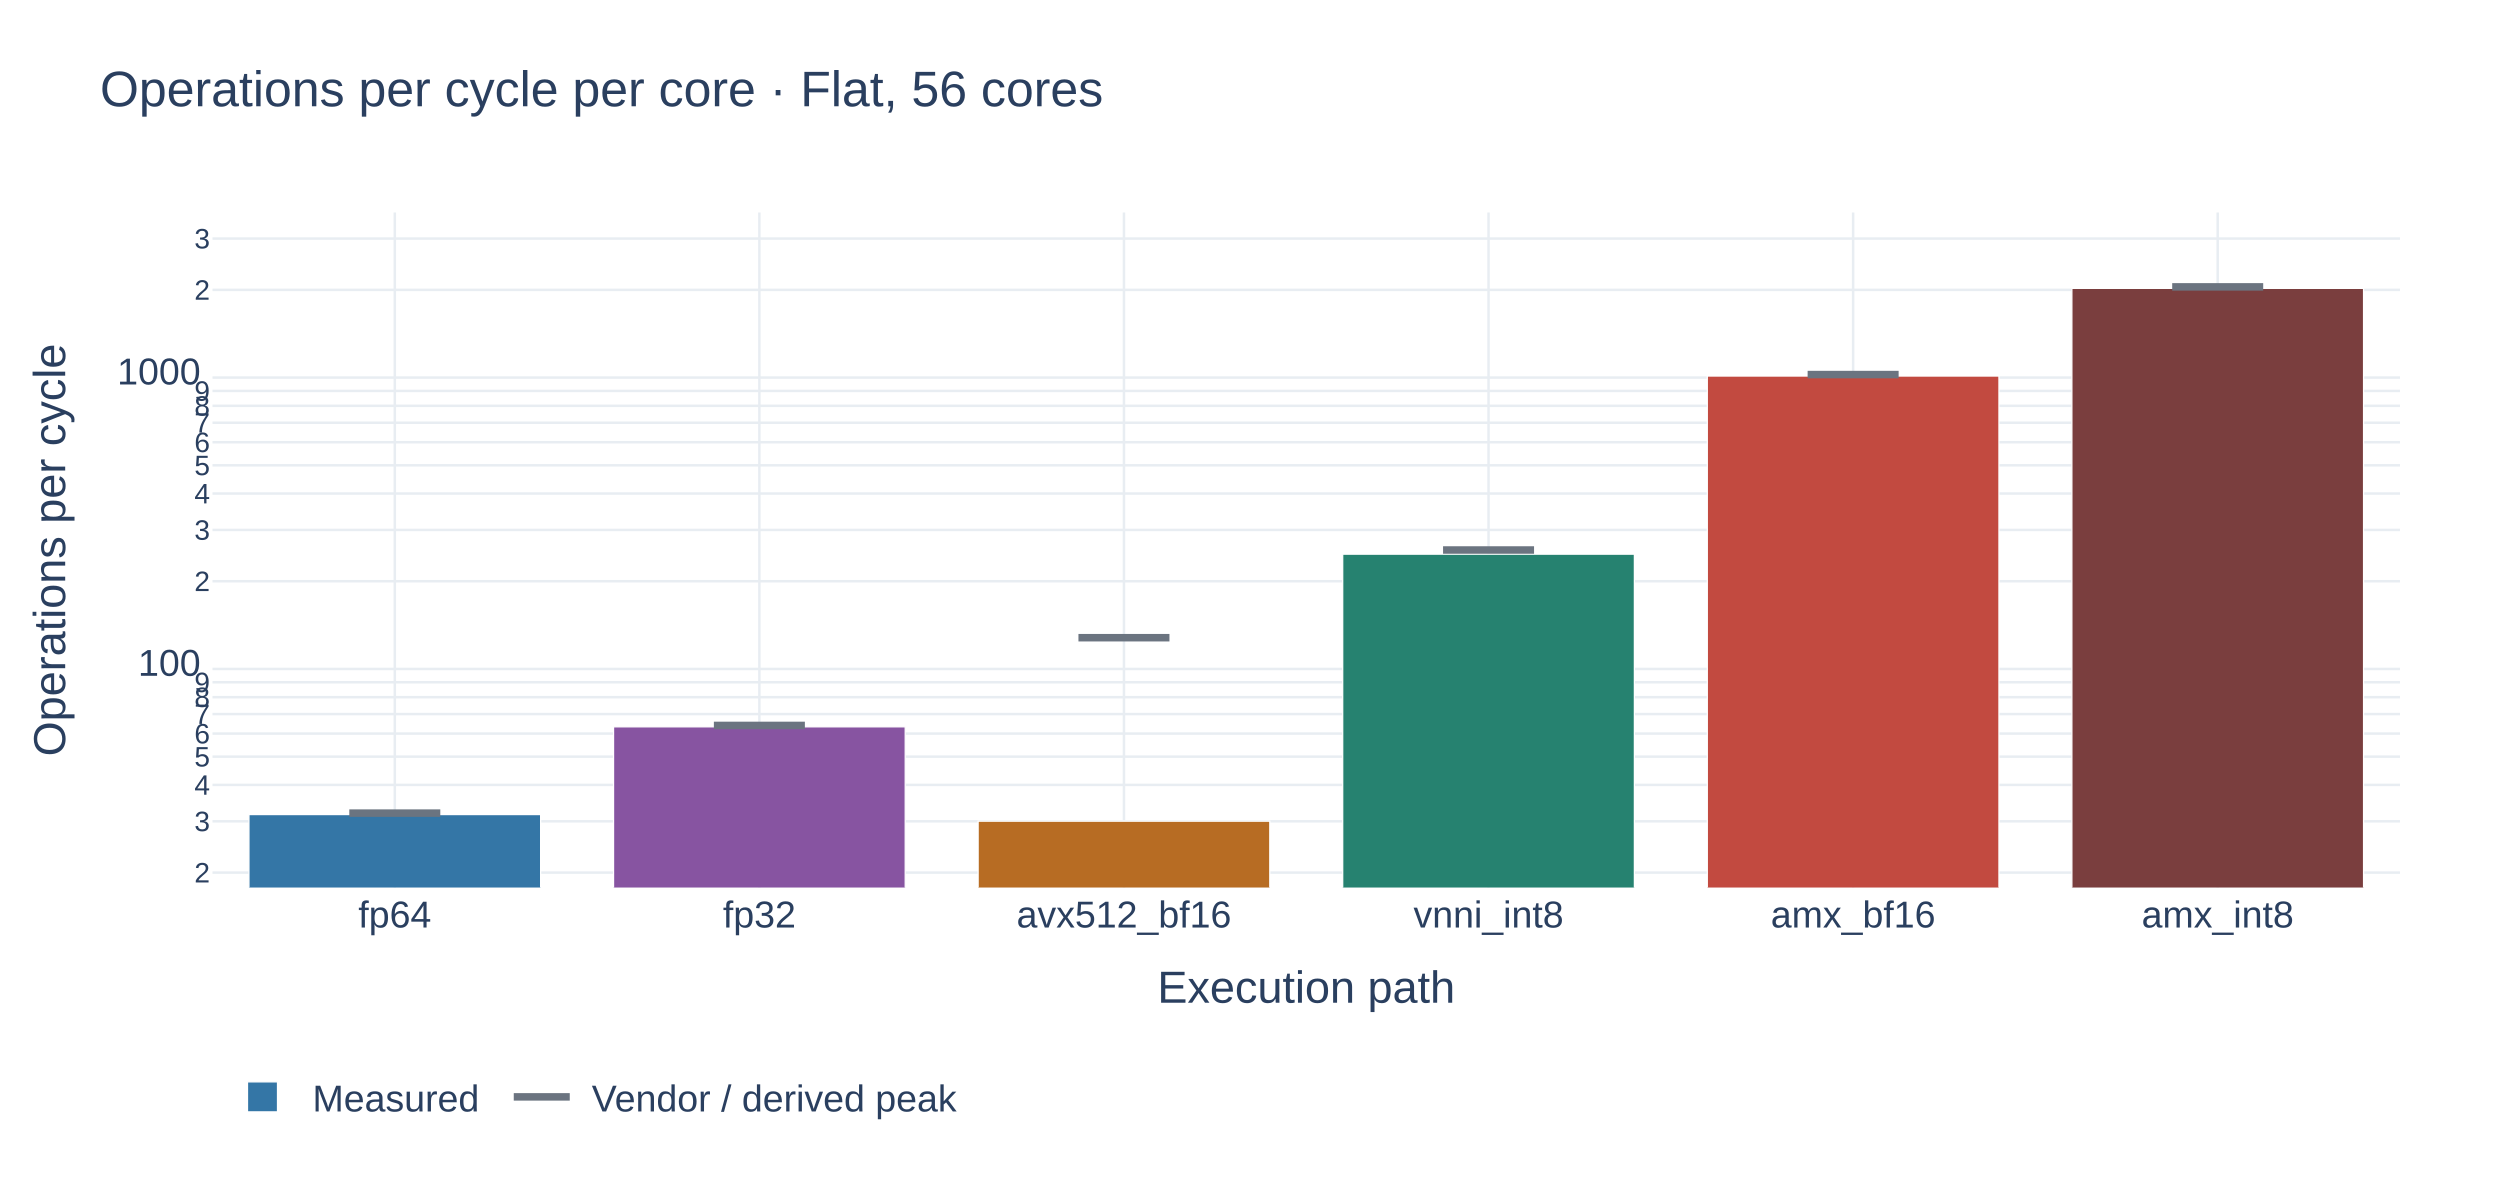
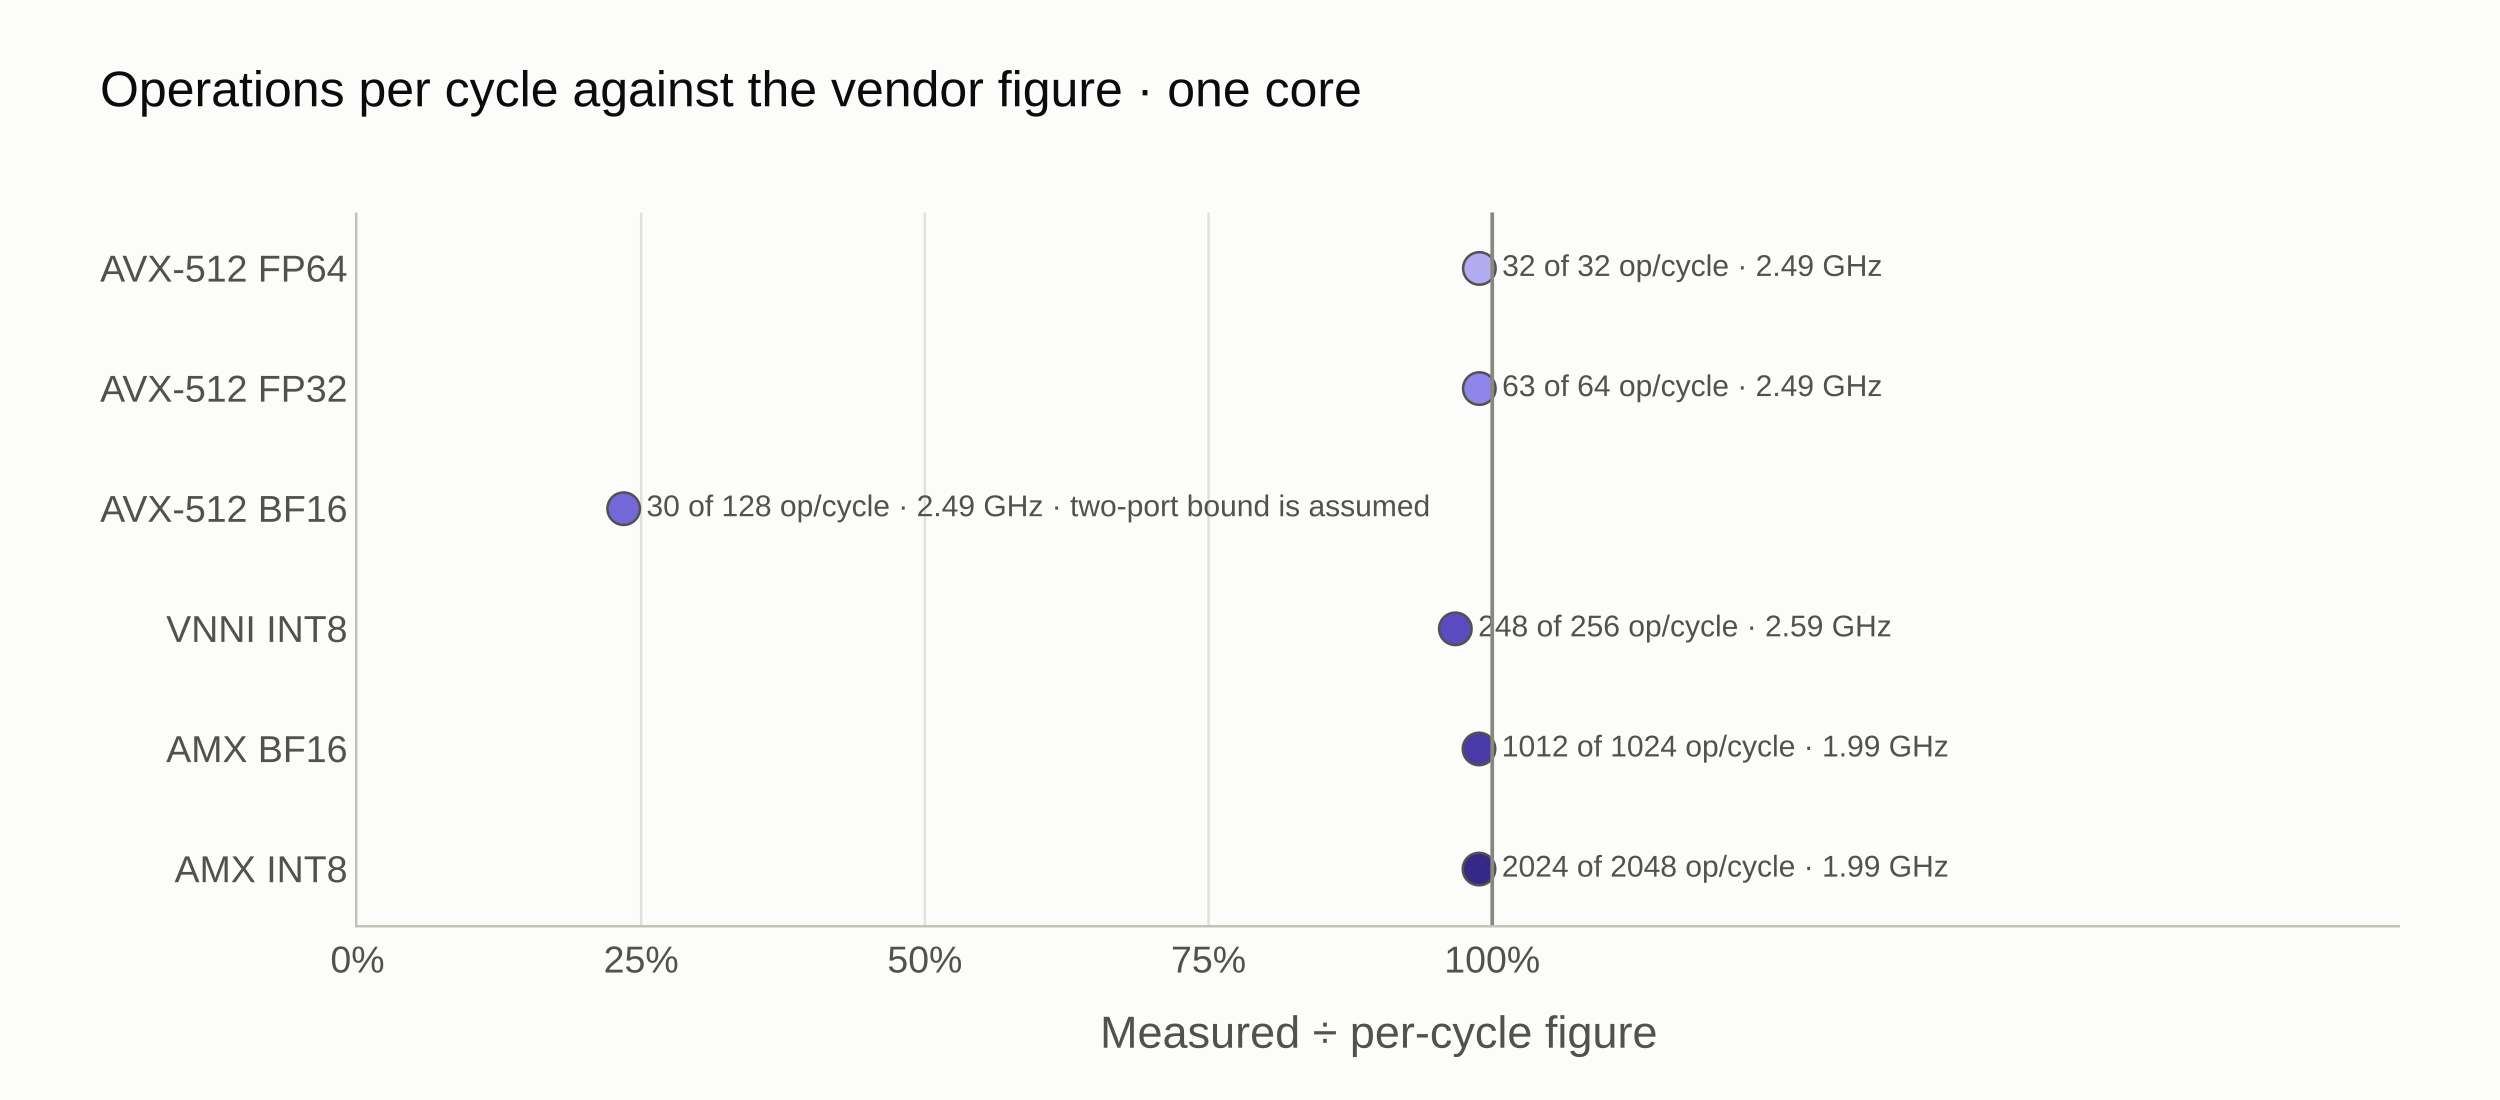
- <svg xmlns="http://www.w3.org/2000/svg" class="main-svg" width="1000" height="480" style="" viewBox="0 0 1000 480">
-   <rect x="0" y="0" width="1000" height="480" style="fill: rgb(255, 255, 255); fill-opacity: 1;" />
-   <defs id="defs-0b669b">
+ <svg xmlns="http://www.w3.org/2000/svg" class="main-svg" width="1000" height="440" style="" viewBox="0 0 1000 440">
+   <rect x="0" y="0" width="1000" height="440" style="fill: rgb(252, 252, 251); fill-opacity: 1;" />
+   <defs id="defs-76315e">
    <g class="clips">
-       <clipPath id="clip0b669bxyplot" class="plotclip">
-         <rect width="875" height="270" />
+       <clipPath id="clip76315exyplot" class="plotclip">
+         <rect width="817" height="285" />
      </clipPath>
-       <clipPath class="axesclip" id="clip0b669bx">
-         <rect x="85" y="0" width="875" height="480" />
+       <clipPath class="axesclip" id="clip76315ex">
+         <rect x="143" y="0" width="817" height="440" />
      </clipPath>
-       <clipPath class="axesclip" id="clip0b669by">
-         <rect x="0" y="85" width="1000" height="270" />
+       <clipPath class="axesclip" id="clip76315ey">
+         <rect x="0" y="85" width="1000" height="285" />
      </clipPath>
-       <clipPath class="axesclip" id="clip0b669bxy">
-         <rect x="85" y="85" width="875" height="270" />
+       <clipPath class="axesclip" id="clip76315exy">
+         <rect x="143" y="85" width="817" height="285" />
      </clipPath>
    </g>
    <g class="gradients" />
    <g class="patterns" />
  </defs>
  <g class="bglayer" />
  <g class="layer-below">
    <g class="imagelayer" />
    <g class="shapelayer" />
  </g>
  <g class="cartesianlayer">
    <g class="subplot xy">
      <g class="layer-subplot">
        <g class="shapelayer" />
        <g class="imagelayer" />
      </g>
      <g class="minor-gridlayer">
        <g class="x" />
        <g class="y" />
      </g>
      <g class="gridlayer">
        <g class="x">
-           <path class="xgrid crisp" transform="translate(157.92,0)" d="M0,85v270" style="stroke: rgb(232, 237, 242); stroke-opacity: 1; stroke-width: 1px;" />
-           <path class="xgrid crisp" transform="translate(303.75,0)" d="M0,85v270" style="stroke: rgb(232, 237, 242); stroke-opacity: 1; stroke-width: 1px;" />
-           <path class="xgrid crisp" transform="translate(449.58,0)" d="M0,85v270" style="stroke: rgb(232, 237, 242); stroke-opacity: 1; stroke-width: 1px;" />
-           <path class="xgrid crisp" transform="translate(595.42,0)" d="M0,85v270" style="stroke: rgb(232, 237, 242); stroke-opacity: 1; stroke-width: 1px;" />
-           <path class="xgrid crisp" transform="translate(741.25,0)" d="M0,85v270" style="stroke: rgb(232, 237, 242); stroke-opacity: 1; stroke-width: 1px;" />
-           <path class="xgrid crisp" transform="translate(887.08,0)" d="M0,85v270" style="stroke: rgb(232, 237, 242); stroke-opacity: 1; stroke-width: 1px;" />
+           <path class="xgrid crisp" transform="translate(256.47,0)" d="M0,85v285" style="stroke: rgb(225, 224, 217); stroke-opacity: 1; stroke-width: 1px;" />
+           <path class="xgrid crisp" transform="translate(369.94,0)" d="M0,85v285" style="stroke: rgb(225, 224, 217); stroke-opacity: 1; stroke-width: 1px;" />
+           <path class="xgrid crisp" transform="translate(483.42,0)" d="M0,85v285" style="stroke: rgb(225, 224, 217); stroke-opacity: 1; stroke-width: 1px;" />
+           <path class="xgrid crisp" transform="translate(596.89,0)" d="M0,85v285" style="stroke: rgb(225, 224, 217); stroke-opacity: 1; stroke-width: 1px;" />
        </g>
-         <g class="y">
-           <path class="ygrid crisp" transform="translate(0,349.04)" d="M85,0h875" style="stroke: rgb(232, 237, 242); stroke-opacity: 1; stroke-width: 1px;" />
-           <path class="ygrid crisp" transform="translate(0,328.52)" d="M85,0h875" style="stroke: rgb(232, 237, 242); stroke-opacity: 1; stroke-width: 1px;" />
-           <path class="ygrid crisp" transform="translate(0,313.96)" d="M85,0h875" style="stroke: rgb(232, 237, 242); stroke-opacity: 1; stroke-width: 1px;" />
-           <path class="ygrid crisp" transform="translate(0,302.66)" d="M85,0h875" style="stroke: rgb(232, 237, 242); stroke-opacity: 1; stroke-width: 1px;" />
-           <path class="ygrid crisp" transform="translate(0,293.43)" d="M85,0h875" style="stroke: rgb(232, 237, 242); stroke-opacity: 1; stroke-width: 1px;" />
-           <path class="ygrid crisp" transform="translate(0,285.63)" d="M85,0h875" style="stroke: rgb(232, 237, 242); stroke-opacity: 1; stroke-width: 1px;" />
-           <path class="ygrid crisp" transform="translate(0,278.87)" d="M85,0h875" style="stroke: rgb(232, 237, 242); stroke-opacity: 1; stroke-width: 1px;" />
-           <path class="ygrid crisp" transform="translate(0,272.91)" d="M85,0h875" style="stroke: rgb(232, 237, 242); stroke-opacity: 1; stroke-width: 1px;" />
-           <path class="ygrid crisp" transform="translate(0,267.58)" d="M85,0h875" style="stroke: rgb(232, 237, 242); stroke-opacity: 1; stroke-width: 1px;" />
-           <path class="ygrid crisp" transform="translate(0,232.49)" d="M85,0h875" style="stroke: rgb(232, 237, 242); stroke-opacity: 1; stroke-width: 1px;" />
-           <path class="ygrid crisp" transform="translate(0,211.97)" d="M85,0h875" style="stroke: rgb(232, 237, 242); stroke-opacity: 1; stroke-width: 1px;" />
-           <path class="ygrid crisp" transform="translate(0,197.41)" d="M85,0h875" style="stroke: rgb(232, 237, 242); stroke-opacity: 1; stroke-width: 1px;" />
-           <path class="ygrid crisp" transform="translate(0,186.12)" d="M85,0h875" style="stroke: rgb(232, 237, 242); stroke-opacity: 1; stroke-width: 1px;" />
-           <path class="ygrid crisp" transform="translate(0,176.89)" d="M85,0h875" style="stroke: rgb(232, 237, 242); stroke-opacity: 1; stroke-width: 1px;" />
-           <path class="ygrid crisp" transform="translate(0,169.09)" d="M85,0h875" style="stroke: rgb(232, 237, 242); stroke-opacity: 1; stroke-width: 1px;" />
-           <path class="ygrid crisp" transform="translate(0,162.33)" d="M85,0h875" style="stroke: rgb(232, 237, 242); stroke-opacity: 1; stroke-width: 1px;" />
-           <path class="ygrid crisp" transform="translate(0,156.37)" d="M85,0h875" style="stroke: rgb(232, 237, 242); stroke-opacity: 1; stroke-width: 1px;" />
-           <path class="ygrid crisp" transform="translate(0,151.03)" d="M85,0h875" style="stroke: rgb(232, 237, 242); stroke-opacity: 1; stroke-width: 1px;" />
-           <path class="ygrid crisp" transform="translate(0,115.95)" d="M85,0h875" style="stroke: rgb(232, 237, 242); stroke-opacity: 1; stroke-width: 1px;" />
-           <path class="ygrid crisp" transform="translate(0,95.43)" d="M85,0h875" style="stroke: rgb(232, 237, 242); stroke-opacity: 1; stroke-width: 1px;" />
-         </g>
+         <g class="y" />
      </g>
      <g class="zerolinelayer" />
      <g class="layer-between">
        <g class="shapelayer" />
        <g class="imagelayer" />
      </g>
      <path class="xlines-below" />
      <path class="ylines-below" />
      <g class="overlines-below" />
      <g class="xaxislayer-below" />
      <g class="yaxislayer-below" />
      <g class="overaxes-below" />
      <g class="overplot">
-         <g class="xy" transform="translate(85,85)" clip-path="url(#clip0b669bxyplot)">
-           <g class="barlayer mlayer">
-             <g class="trace bars" style="opacity: 1;">
-               <g class="points">
-                 <g class="point">
-                   <path d="M14.58,2835V240.83H131.25V2835Z" style="vector-effect: none; opacity: 1; stroke-width: 0.5px; fill: rgb(52, 118, 166); fill-opacity: 1; stroke: rgb(255, 255, 255); stroke-opacity: 1;" />
-                 </g>
-                 <g class="point">
-                   <path d="M160.42,2835V205.74H277.08V2835Z" style="vector-effect: none; opacity: 1; stroke-width: 0.5px; fill: rgb(135, 84, 161); fill-opacity: 1; stroke: rgb(255, 255, 255); stroke-opacity: 1;" />
-                 </g>
-                 <g class="point">
-                   <path d="M306.25,2835V243.48H422.92V2835Z" style="vector-effect: none; opacity: 1; stroke-width: 0.5px; fill: rgb(183, 108, 35); fill-opacity: 1; stroke: rgb(255, 255, 255); stroke-opacity: 1;" />
-                 </g>
-                 <g class="point">
-                   <path d="M452.08,2835V136.67H568.75V2835Z" style="vector-effect: none; opacity: 1; stroke-width: 0.5px; fill: rgb(38, 130, 112); fill-opacity: 1; stroke: rgb(255, 255, 255); stroke-opacity: 1;" />
-                 </g>
-                 <g class="point">
-                   <path d="M597.92,2835V65.43H714.58V2835Z" style="vector-effect: none; opacity: 1; stroke-width: 0.5px; fill: rgb(194, 74, 64); fill-opacity: 1; stroke: rgb(255, 255, 255); stroke-opacity: 1;" />
-                 </g>
-                 <g class="point">
-                   <path d="M743.75,2835V30.34H860.42V2835Z" style="vector-effect: none; opacity: 1; stroke-width: 0.5px; fill: rgb(122, 62, 62); fill-opacity: 1; stroke: rgb(255, 255, 255); stroke-opacity: 1;" />
-                 </g>
-               </g>
-             </g>
-           </g>
+         <g class="xy" transform="translate(143,85)" clip-path="url(#clip76315exyplot)">
          <g class="scatterlayer mlayer">
-             <g class="trace scatter trace55a662" style="stroke-miterlimit: 2; opacity: 1;">
+             <g class="trace scatter trace8b3d65" style="stroke-miterlimit: 2; opacity: 1;">
              <g class="fills" />
              <g class="errorbars" />
              <g class="lines" />
              <g class="points">
-                 <path class="point" transform="translate(72.92,240.25)" d="M18.2,0H-18.2" style="opacity: 1; stroke-width: 3px; fill: rgb(239, 85, 59); fill-opacity: 1; stroke: rgb(107, 116, 128); stroke-opacity: 1;" />
-                 <path class="point" transform="translate(218.75,205.17)" d="M18.2,0H-18.2" style="opacity: 1; stroke-width: 3px; fill: rgb(239, 85, 59); fill-opacity: 1; stroke: rgb(107, 116, 128); stroke-opacity: 1;" />
-                 <path class="point" transform="translate(364.58,170.08)" d="M18.2,0H-18.2" style="opacity: 1; stroke-width: 3px; fill: rgb(239, 85, 59); fill-opacity: 1; stroke: rgb(107, 116, 128); stroke-opacity: 1;" />
-                 <path class="point" transform="translate(510.42,135)" d="M18.2,0H-18.2" style="opacity: 1; stroke-width: 3px; fill: rgb(239, 85, 59); fill-opacity: 1; stroke: rgb(107, 116, 128); stroke-opacity: 1;" />
-                 <path class="point" transform="translate(656.25,64.83)" d="M18.2,0H-18.2" style="opacity: 1; stroke-width: 3px; fill: rgb(239, 85, 59); fill-opacity: 1; stroke: rgb(107, 116, 128); stroke-opacity: 1;" />
-                 <path class="point" transform="translate(802.08,29.75)" d="M18.2,0H-18.2" style="opacity: 1; stroke-width: 3px; fill: rgb(239, 85, 59); fill-opacity: 1; stroke: rgb(107, 116, 128); stroke-opacity: 1;" />
+                 <path class="point" transform="translate(448.75,22.38)" d="M6.5,0A6.5,6.5 0 1,1 0,-6.5A6.5,6.5 0 0,1 6.5,0Z" style="opacity: 1; stroke-width: 1px; fill: rgb(179, 171, 240); fill-opacity: 1; stroke: rgb(82, 81, 78); stroke-opacity: 1;" />
+                 <path class="point" transform="translate(448.73,70.43)" d="M6.5,0A6.5,6.5 0 1,1 0,-6.5A6.5,6.5 0 0,1 6.5,0Z" style="opacity: 1; stroke-width: 1px; fill: rgb(144, 133, 233); fill-opacity: 1; stroke: rgb(82, 81, 78); stroke-opacity: 1;" />
+                 <path class="point" transform="translate(106.46,118.48)" d="M6.5,0A6.5,6.5 0 1,1 0,-6.5A6.5,6.5 0 0,1 6.5,0Z" style="opacity: 1; stroke-width: 1px; fill: rgb(116, 103, 216); fill-opacity: 1; stroke: rgb(82, 81, 78); stroke-opacity: 1;" />
+                 <path class="point" transform="translate(439.14,166.53)" d="M6.5,0A6.5,6.5 0 1,1 0,-6.5A6.5,6.5 0 0,1 6.5,0Z" style="opacity: 1; stroke-width: 1px; fill: rgb(90, 76, 192); fill-opacity: 1; stroke: rgb(82, 81, 78); stroke-opacity: 1;" />
+                 <path class="point" transform="translate(448.6,214.58)" d="M6.5,0A6.5,6.5 0 1,1 0,-6.5A6.5,6.5 0 0,1 6.5,0Z" style="opacity: 1; stroke-width: 1px; fill: rgb(74, 58, 167); fill-opacity: 1; stroke: rgb(82, 81, 78); stroke-opacity: 1;" />
+                 <path class="point" transform="translate(448.6,262.63)" d="M6.5,0A6.5,6.5 0 1,1 0,-6.5A6.5,6.5 0 0,1 6.5,0Z" style="opacity: 1; stroke-width: 1px; fill: rgb(53, 40, 134); fill-opacity: 1; stroke: rgb(82, 81, 78); stroke-opacity: 1;" />
              </g>
-               <g class="text" />
+               <g class="text">
+                 <g class="textpoint" transform="translate(9.125,3)">
+                   <text x="448.75" y="22.38" text-anchor="start" style="font-family: Arial; font-size: 12px; fill: rgb(82, 81, 78); fill-opacity: 1; white-space: pre;">32 of 32 op/cycle · 2.49 GHz</text>
+                 </g>
+                 <g class="textpoint" transform="translate(9.125,3)">
+                   <text x="448.73" y="70.43" text-anchor="start" style="font-family: Arial; font-size: 12px; fill: rgb(82, 81, 78); fill-opacity: 1; white-space: pre;">63 of 64 op/cycle · 2.49 GHz</text>
+                 </g>
+                 <g class="textpoint" transform="translate(9.125,3)">
+                   <text x="106.46" y="118.48" text-anchor="start" style="font-family: Arial; font-size: 12px; fill: rgb(82, 81, 78); fill-opacity: 1; white-space: pre;">30 of 128 op/cycle · 2.49 GHz · two-port bound is assumed</text>
+                 </g>
+                 <g class="textpoint" transform="translate(9.125,3)">
+                   <text x="439.14" y="166.53" text-anchor="start" style="font-family: Arial; font-size: 12px; fill: rgb(82, 81, 78); fill-opacity: 1; white-space: pre;">248 of 256 op/cycle · 2.59 GHz</text>
+                 </g>
+                 <g class="textpoint" transform="translate(9.125,3)">
+                   <text x="448.6" y="214.58" text-anchor="start" style="font-family: Arial; font-size: 12px; fill: rgb(82, 81, 78); fill-opacity: 1; white-space: pre;">1012 of 1024 op/cycle · 1.99 GHz</text>
+                 </g>
+                 <g class="textpoint" transform="translate(9.125,3)">
+                   <text x="448.6" y="262.63" text-anchor="start" style="font-family: Arial; font-size: 12px; fill: rgb(82, 81, 78); fill-opacity: 1; white-space: pre;">2024 of 2048 op/cycle · 1.99 GHz</text>
+                 </g>
+               </g>
            </g>
          </g>
        </g>
      </g>
      <g class="zerolinelayer-above" />
-       <path class="xlines-above crisp" d="M0,0" style="fill: none;" />
-       <path class="ylines-above crisp" d="M0,0" style="fill: none;" />
+       <path class="xlines-above crisp" d="M142,370.5H960" style="fill: none; stroke-width: 1px; stroke: rgb(195, 194, 183); stroke-opacity: 1;" />
+       <path class="ylines-above crisp" d="M142.5,85V370" style="fill: none; stroke-width: 1px; stroke: rgb(195, 194, 183); stroke-opacity: 1;" />
      <g class="overlines-above" />
      <g class="xaxislayer-above">
        <g class="xtick">
-           <text text-anchor="middle" x="0" y="371" transform="translate(157.92,0)" style="font-family: Arial; font-size: 15px; fill: rgb(42, 63, 95); fill-opacity: 1; white-space: pre;">fp64</text>
+           <text text-anchor="middle" x="0" y="389" transform="translate(143,0)" style="font-family: Arial; font-size: 15px; fill: rgb(82, 81, 78); fill-opacity: 1; white-space: pre;">0%</text>
        </g>
        <g class="xtick">
-           <text text-anchor="middle" x="0" y="371" transform="translate(303.75,0)" style="font-family: Arial; font-size: 15px; fill: rgb(42, 63, 95); fill-opacity: 1; white-space: pre;">fp32</text>
+           <text text-anchor="middle" x="0" y="389" style="font-family: Arial; font-size: 15px; fill: rgb(82, 81, 78); fill-opacity: 1; white-space: pre;" transform="translate(256.47,0)">25%</text>
        </g>
        <g class="xtick">
-           <text text-anchor="middle" x="0" y="371" transform="translate(449.58,0)" style="font-family: Arial; font-size: 15px; fill: rgb(42, 63, 95); fill-opacity: 1; white-space: pre;">avx512_bf16</text>
+           <text text-anchor="middle" x="0" y="389" style="font-family: Arial; font-size: 15px; fill: rgb(82, 81, 78); fill-opacity: 1; white-space: pre;" transform="translate(369.94,0)">50%</text>
        </g>
        <g class="xtick">
-           <text text-anchor="middle" x="0" y="371" transform="translate(595.42,0)" style="font-family: Arial; font-size: 15px; fill: rgb(42, 63, 95); fill-opacity: 1; white-space: pre;">vnni_int8</text>
+           <text text-anchor="middle" x="0" y="389" style="font-family: Arial; font-size: 15px; fill: rgb(82, 81, 78); fill-opacity: 1; white-space: pre;" transform="translate(483.42,0)">75%</text>
        </g>
        <g class="xtick">
-           <text text-anchor="middle" x="0" y="371" transform="translate(741.25,0)" style="font-family: Arial; font-size: 15px; fill: rgb(42, 63, 95); fill-opacity: 1; white-space: pre;">amx_bf16</text>
-         </g>
-         <g class="xtick">
-           <text text-anchor="middle" x="0" y="371" transform="translate(887.08,0)" style="font-family: Arial; font-size: 15px; fill: rgb(42, 63, 95); fill-opacity: 1; white-space: pre;">amx_int8</text>
+           <text text-anchor="middle" x="0" y="389" style="font-family: Arial; font-size: 15px; fill: rgb(82, 81, 78); fill-opacity: 1; white-space: pre;" transform="translate(596.89,0)">100%</text>
        </g>
      </g>
      <g class="yaxislayer-above">
        <g class="ytick">
-           <text text-anchor="end" x="84" y="3.937" transform="translate(0,349.04)" style="font-family: Arial; font-size: 11.25px; fill: rgb(42, 63, 95); fill-opacity: 1; white-space: pre;">2</text>
+           <text text-anchor="end" x="139" y="5.25" transform="translate(0,347.63)" style="font-family: Arial; font-size: 15px; fill: rgb(82, 81, 78); fill-opacity: 1; white-space: pre;">AMX INT8</text>
        </g>
        <g class="ytick">
-           <text text-anchor="end" x="84" y="3.937" style="font-family: Arial; font-size: 11.25px; fill: rgb(42, 63, 95); fill-opacity: 1; white-space: pre;" transform="translate(0,328.52)">3</text>
+           <text text-anchor="end" x="139" y="5.25" transform="translate(0,299.58)" style="font-family: Arial; font-size: 15px; fill: rgb(82, 81, 78); fill-opacity: 1; white-space: pre;">AMX BF16</text>
        </g>
        <g class="ytick">
-           <text text-anchor="end" x="84" y="3.937" style="font-family: Arial; font-size: 11.25px; fill: rgb(42, 63, 95); fill-opacity: 1; white-space: pre;" transform="translate(0,313.96)">4</text>
+           <text text-anchor="end" x="139" y="5.25" transform="translate(0,251.53)" style="font-family: Arial; font-size: 15px; fill: rgb(82, 81, 78); fill-opacity: 1; white-space: pre;">VNNI INT8</text>
        </g>
        <g class="ytick">
-           <text text-anchor="end" x="84" y="3.937" style="font-family: Arial; font-size: 11.25px; fill: rgb(42, 63, 95); fill-opacity: 1; white-space: pre;" transform="translate(0,302.66)">5</text>
+           <text text-anchor="end" x="139" y="5.25" transform="translate(0,203.48)" style="font-family: Arial; font-size: 15px; fill: rgb(82, 81, 78); fill-opacity: 1; white-space: pre;">AVX-512 BF16</text>
        </g>
        <g class="ytick">
-           <text text-anchor="end" x="84" y="3.937" style="font-family: Arial; font-size: 11.25px; fill: rgb(42, 63, 95); fill-opacity: 1; white-space: pre;" transform="translate(0,293.43)">6</text>
+           <text text-anchor="end" x="139" y="5.25" transform="translate(0,155.43)" style="font-family: Arial; font-size: 15px; fill: rgb(82, 81, 78); fill-opacity: 1; white-space: pre;">AVX-512 FP32</text>
        </g>
        <g class="ytick">
-           <text text-anchor="end" x="84" y="3.937" style="font-family: Arial; font-size: 11.25px; fill: rgb(42, 63, 95); fill-opacity: 1; white-space: pre;" transform="translate(0,285.63)">7</text>
-         </g>
-         <g class="ytick">
-           <text text-anchor="end" x="84" y="3.937" style="font-family: Arial; font-size: 11.25px; fill: rgb(42, 63, 95); fill-opacity: 1; white-space: pre;" transform="translate(0,278.87)">8</text>
-         </g>
-         <g class="ytick">
-           <text text-anchor="end" x="84" y="3.937" style="font-family: Arial; font-size: 11.25px; fill: rgb(42, 63, 95); fill-opacity: 1; white-space: pre;" transform="translate(0,272.91)">9</text>
-         </g>
-         <g class="ytick">
-           <text text-anchor="end" x="80.25" y="2.75" style="font-family: Arial; font-size: 15px; fill: rgb(42, 63, 95); fill-opacity: 1; white-space: pre;" transform="translate(0,267.58)">100</text>
-         </g>
-         <g class="ytick">
-           <text text-anchor="end" x="84" y="3.937" style="font-family: Arial; font-size: 11.25px; fill: rgb(42, 63, 95); fill-opacity: 1; white-space: pre;" transform="translate(0,232.49)">2</text>
-         </g>
-         <g class="ytick">
-           <text text-anchor="end" x="84" y="3.937" style="font-family: Arial; font-size: 11.25px; fill: rgb(42, 63, 95); fill-opacity: 1; white-space: pre;" transform="translate(0,211.97)">3</text>
-         </g>
-         <g class="ytick">
-           <text text-anchor="end" x="84" y="3.937" style="font-family: Arial; font-size: 11.25px; fill: rgb(42, 63, 95); fill-opacity: 1; white-space: pre;" transform="translate(0,197.41)">4</text>
-         </g>
-         <g class="ytick">
-           <text text-anchor="end" x="84" y="3.937" style="font-family: Arial; font-size: 11.25px; fill: rgb(42, 63, 95); fill-opacity: 1; white-space: pre;" transform="translate(0,186.12)">5</text>
-         </g>
-         <g class="ytick">
-           <text text-anchor="end" x="84" y="3.937" style="font-family: Arial; font-size: 11.25px; fill: rgb(42, 63, 95); fill-opacity: 1; white-space: pre;" transform="translate(0,176.89)">6</text>
-         </g>
-         <g class="ytick">
-           <text text-anchor="end" x="84" y="3.937" style="font-family: Arial; font-size: 11.25px; fill: rgb(42, 63, 95); fill-opacity: 1; white-space: pre;" transform="translate(0,169.09)">7</text>
-         </g>
-         <g class="ytick">
-           <text text-anchor="end" x="84" y="3.937" style="font-family: Arial; font-size: 11.25px; fill: rgb(42, 63, 95); fill-opacity: 1; white-space: pre;" transform="translate(0,162.33)">8</text>
-         </g>
-         <g class="ytick">
-           <text text-anchor="end" x="84" y="3.937" style="font-family: Arial; font-size: 11.25px; fill: rgb(42, 63, 95); fill-opacity: 1; white-space: pre;" transform="translate(0,156.37)">9</text>
-         </g>
-         <g class="ytick">
-           <text text-anchor="end" x="80.25" y="2.75" style="font-family: Arial; font-size: 15px; fill: rgb(42, 63, 95); fill-opacity: 1; white-space: pre;" transform="translate(0,151.03)">1000</text>
-         </g>
-         <g class="ytick">
-           <text text-anchor="end" x="84" y="3.937" style="font-family: Arial; font-size: 11.25px; fill: rgb(42, 63, 95); fill-opacity: 1; white-space: pre;" transform="translate(0,115.95)">2</text>
-         </g>
-         <g class="ytick">
-           <text text-anchor="end" x="84" y="3.937" style="font-family: Arial; font-size: 11.25px; fill: rgb(42, 63, 95); fill-opacity: 1; white-space: pre;" transform="translate(0,95.43)">3</text>
+           <text text-anchor="end" x="139" y="5.25" transform="translate(0,107.38)" style="font-family: Arial; font-size: 15px; fill: rgb(82, 81, 78); fill-opacity: 1; white-space: pre;">AVX-512 FP64</text>
        </g>
      </g>
      <g class="overaxes-above" />
    </g>
  </g>
  <g class="polarlayer" />
  <g class="smithlayer" />
  <g class="ternarylayer" />
  <g class="geolayer" />
  <g class="funnelarealayer" />
  <g class="pielayer" />
  <g class="iciclelayer" />
  <g class="treemaplayer" />
  <g class="sunburstlayer" />
  <g class="glimages" />
-   <defs id="topdefs-0b669b">
+   <defs id="topdefs-76315e">
    <g class="clips" />
-     <clipPath id="legend0b669b">
-       <rect width="303" height="33" x="0" y="0" />
-     </clipPath>
  </defs>
  <g class="layer-above">
    <g class="imagelayer" />
-     <g class="shapelayer" />
+     <g class="shapelayer">
+       <g class="shape-group" data-index="0" clip-path="url(#clip76315ex)">
+         <path data-index="0" fill-rule="evenodd" d="M596.89,370L596.89,85" style="opacity: 1; stroke: rgb(137, 135, 129); stroke-opacity: 1; fill: rgb(0, 0, 0); fill-opacity: 0; stroke-width: 1.5px;" />
+       </g>
+     </g>
  </g>
  <g class="infolayer">
-     <g class="legend" pointer-events="all" transform="translate(85,422.5)">
-       <rect class="bg" shape-rendering="crispEdges" style="stroke: rgb(68, 68, 68); stroke-opacity: 1; fill: rgb(255, 255, 255); fill-opacity: 1; stroke-width: 0px;" width="303" height="33" x="0" y="0" />
-       <g class="scrollbox" transform="" clip-path="url(#legend0b669b)">
-         <g class="groups">
-           <g class="traces" transform="translate(0,16.25)" style="opacity: 1;">
-             <text class="legendtext" text-anchor="start" x="40" y="5.85" style="font-family: Arial; font-size: 15px; fill: rgb(42, 63, 95); fill-opacity: 1; white-space: pre;">Measured</text>
-             <g class="layers" style="opacity: 1;">
-               <g class="legendfill" />
-               <g class="legendlines" />
-               <g class="legendsymbols">
-                 <g class="legendpoints">
-                   <path class="legendundefined" d="M6,6H-6V-6H6Z" transform="translate(20,0)" style="stroke-width: 0.5px; fill: rgb(52, 118, 166); fill-opacity: 1; stroke: rgb(255, 255, 255); stroke-opacity: 1;" />
-                 </g>
-               </g>
-             </g>
-             <rect class="legendtoggle" x="0" y="-11.25" width="109.203" height="22.5" style="fill: rgb(0, 0, 0); fill-opacity: 0;" />
-           </g>
-           <g class="traces" transform="translate(111.7031,16.25)" style="opacity: 1;">
-             <text class="legendtext" text-anchor="start" x="40" y="5.85" style="font-family: Arial; font-size: 15px; fill: rgb(42, 63, 95); fill-opacity: 1; white-space: pre;">Vendor / derived peak</text>
-             <g class="layers" style="opacity: 1;">
-               <g class="legendfill" />
-               <g class="legendlines" />
-               <g class="legendsymbols">
-                 <g class="legendpoints">
-                   <path class="scatterpts" transform="translate(20,0)" d="M11.2,0H-11.2" style="opacity: 1; stroke-width: 3px; fill: rgb(239, 85, 59); fill-opacity: 1; stroke: rgb(107, 116, 128); stroke-opacity: 1;" />
-                 </g>
-               </g>
-             </g>
-             <rect class="legendtoggle" x="0" y="-11.25" width="188.438" height="22.5" style="fill: rgb(0, 0, 0); fill-opacity: 0;" />
-           </g>
-         </g>
-       </g>
-       <rect class="scrollbar" rx="20" ry="3" width="0" height="0" style="fill: rgb(128, 139, 164); fill-opacity: 1;" x="0" y="0" />
-     </g>
    <g class="g-gtitle">
-       <text class="gtitle" x="40" y="42.5" text-anchor="start" dy="0em" style="opacity: 1; font-family: Arial; font-size: 20px; fill: rgb(42, 63, 95); fill-opacity: 1; white-space: pre;">Operations per cycle per core · Flat, 56 cores</text>
+       <text class="gtitle" x="40" y="42.5" text-anchor="start" dy="0em" style="opacity: 1; font-family: Arial; font-size: 20px; fill: rgb(11, 11, 11); fill-opacity: 1; white-space: pre;">Operations per cycle against the vendor figure · one core</text>
    </g>
    <g class="g-xtitle">
-       <text class="xtitle" x="522.5" y="401.1" text-anchor="middle" style="opacity: 1; font-family: Arial; font-size: 18px; fill: rgb(42, 63, 95); fill-opacity: 1; white-space: pre;">Execution path</text>
+       <text class="xtitle" x="551.5" y="419.1" text-anchor="middle" style="opacity: 1; font-family: Arial; font-size: 18px; fill: rgb(82, 81, 78); fill-opacity: 1; white-space: pre;">Measured ÷ per-cycle figure</text>
    </g>
-     <g class="g-ytitle">
-       <text class="ytitle" transform="rotate(-90,26.075,220)" x="26.075" y="220" text-anchor="middle" style="opacity: 1; font-family: Arial; font-size: 18px; fill: rgb(42, 63, 95); fill-opacity: 1; white-space: pre;">Operations per cycle</text>
-     </g>
+     <g class="g-ytitle" />
  </g>
</svg>
